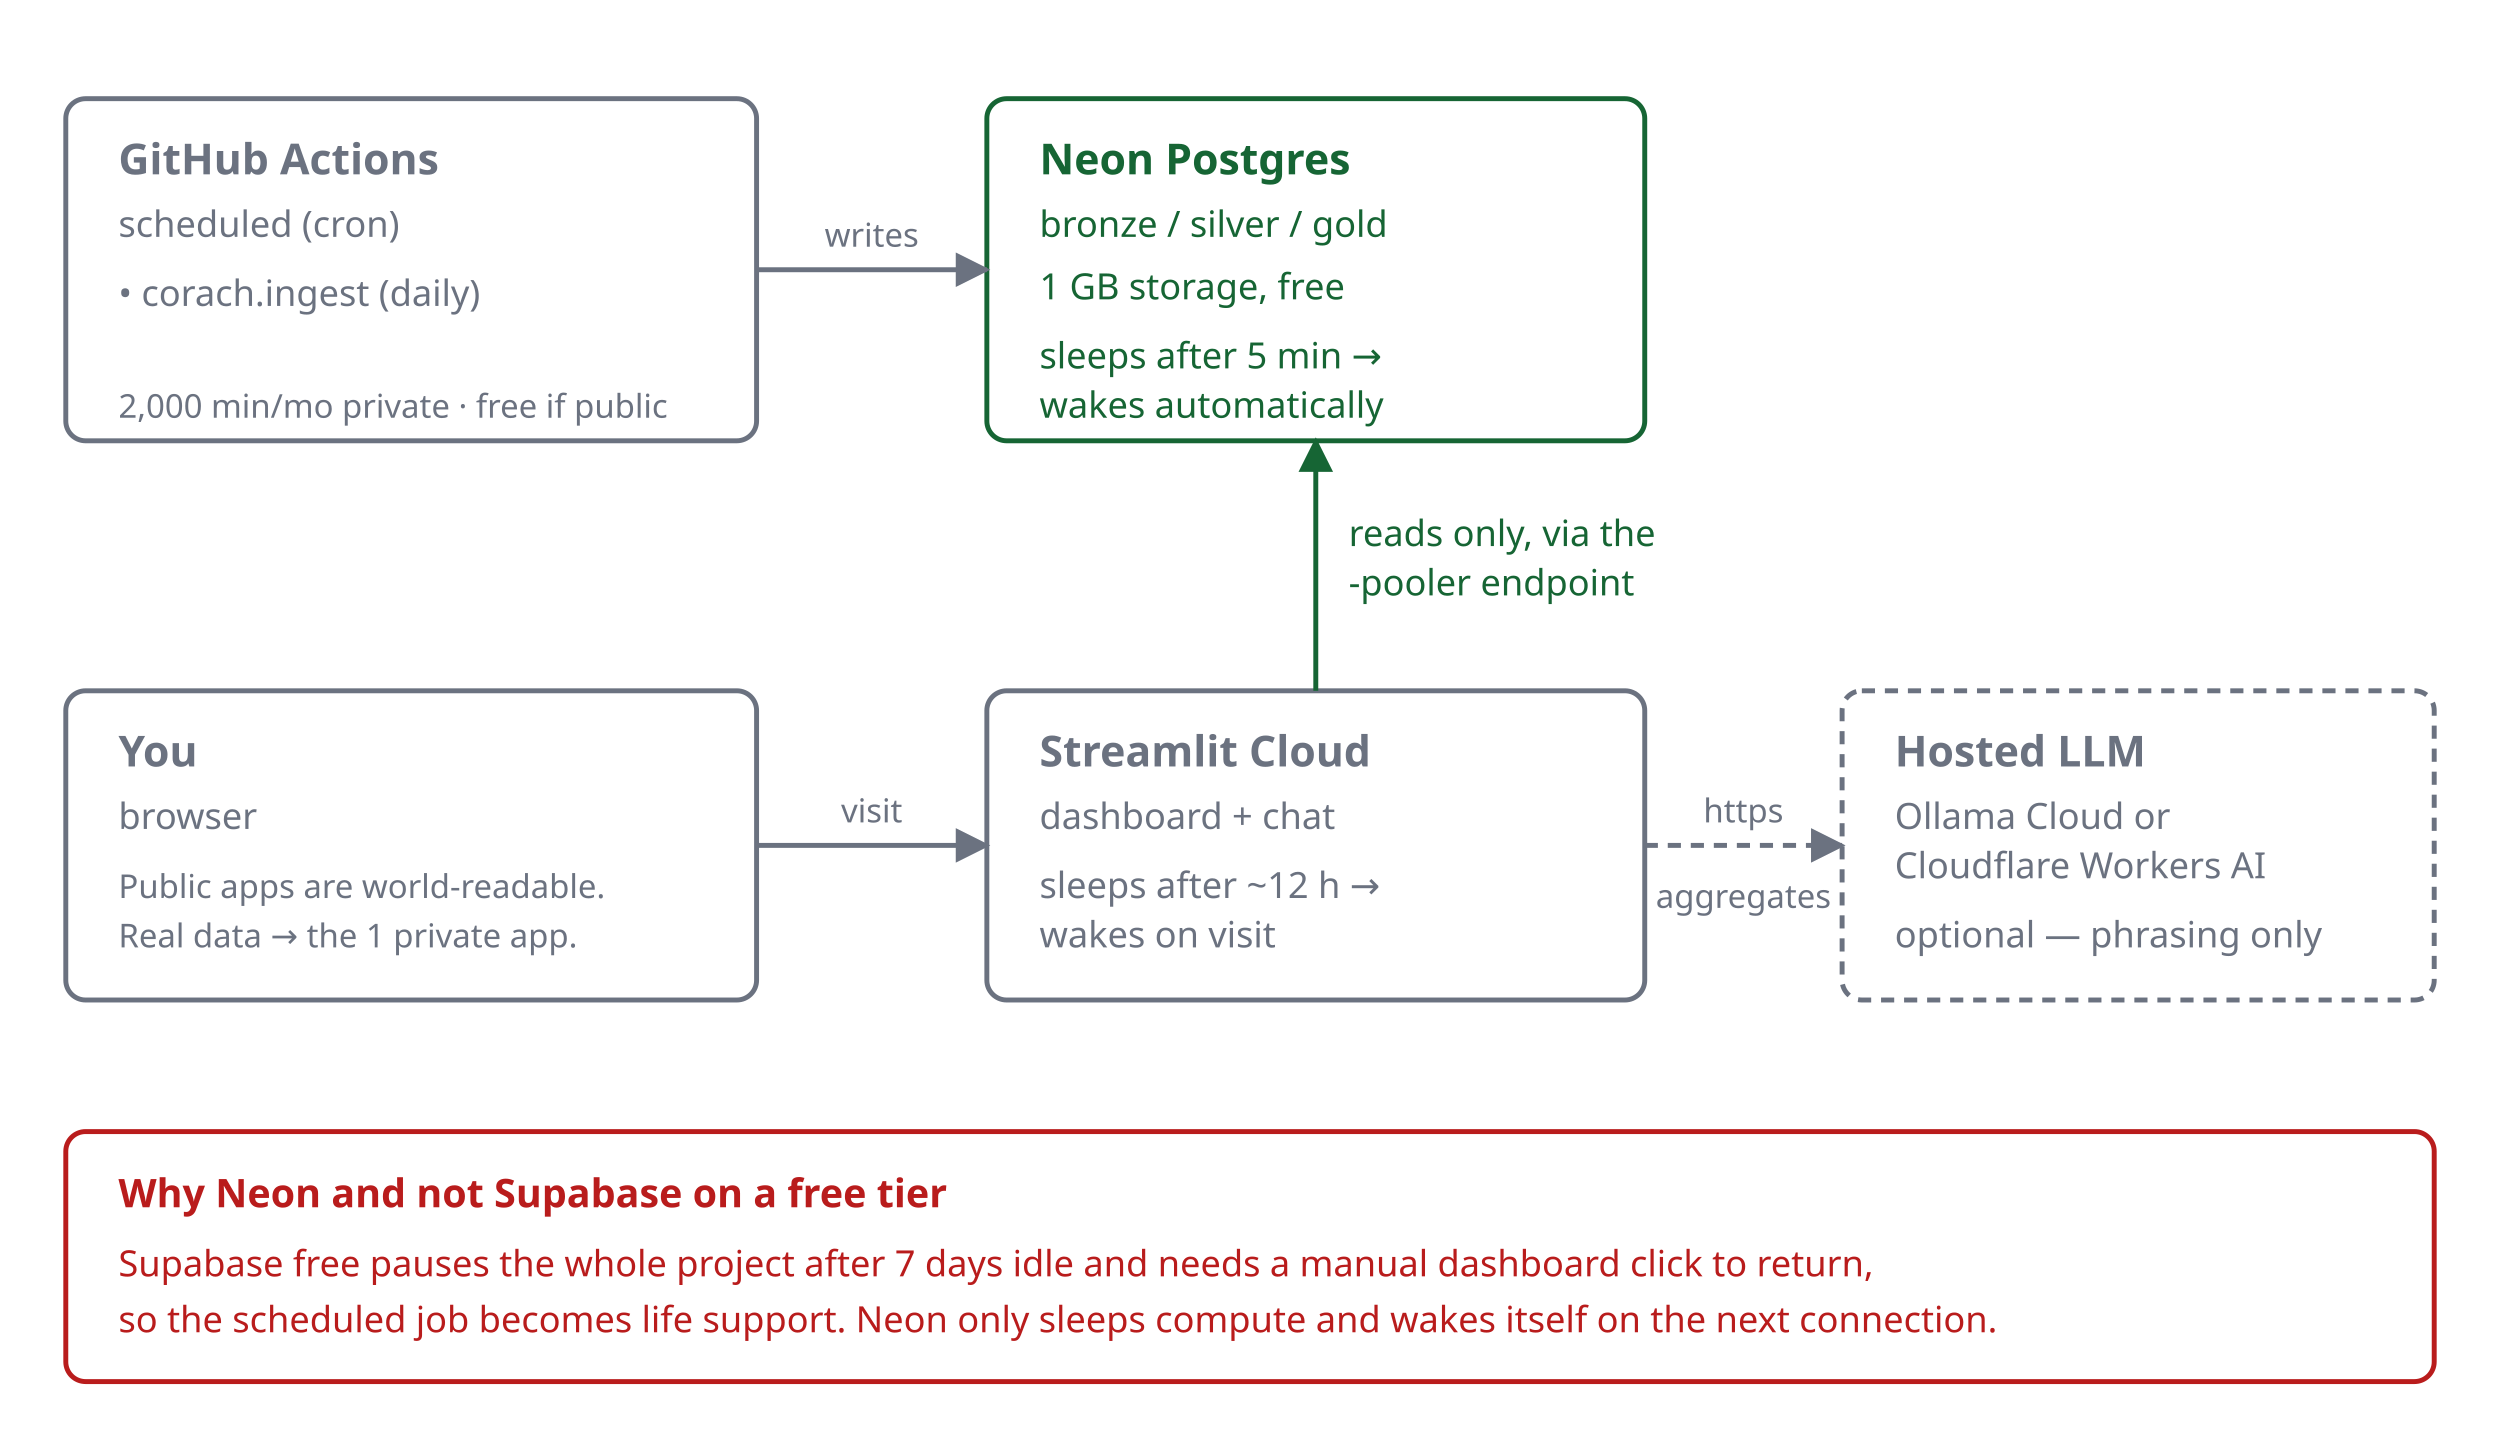
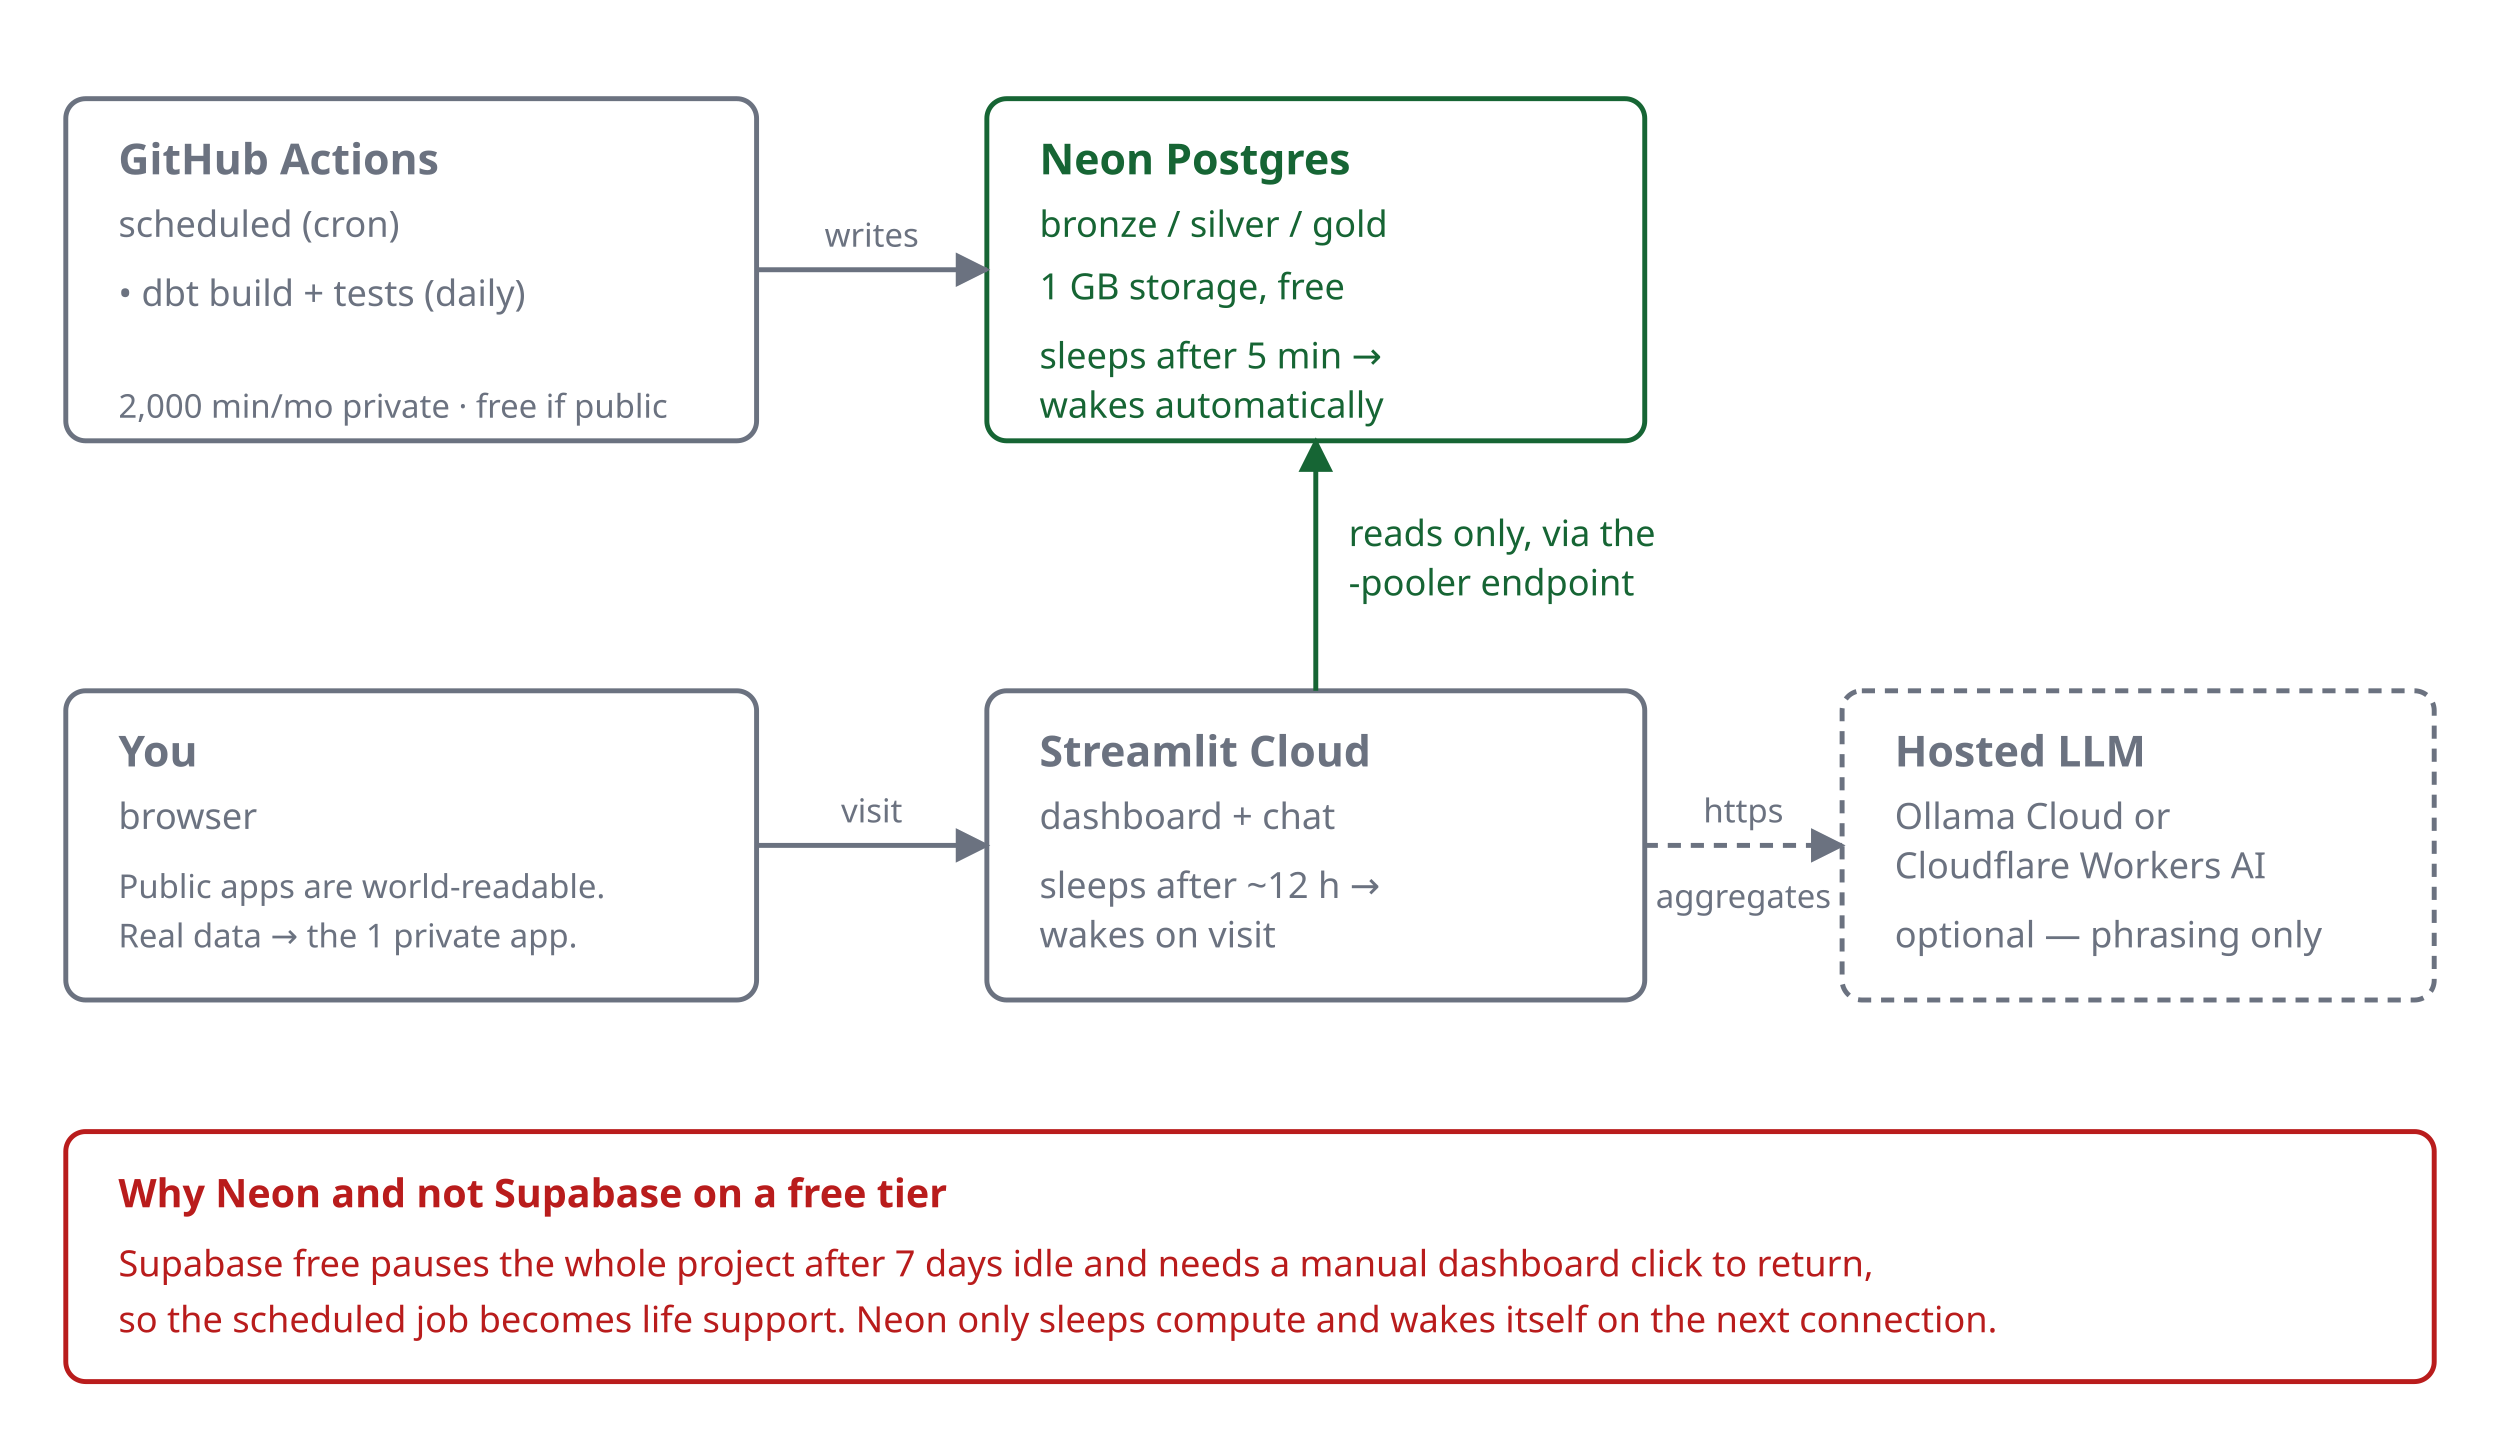
<svg xmlns="http://www.w3.org/2000/svg" viewBox="0 0 760 440" width="760" height="440" role="img" aria-label="All-free deployment: GitHub Actions on a schedule runs ingestion and dbt build against Neon Postgres; Streamlit Community Cloud reads Neon through the pooled endpoint and calls a hosted LLM over https. Neon compute sleeps after 5 minutes and wakes on connect; Streamlit sleeps after 12 hours and wakes on visit; neither needs manual intervention, unlike Supabase which pauses after 7 days and must be unpaused by hand.">
  <defs>
    <marker id="d-ar" viewBox="0 0 10 10" refX="9" refY="5" markerWidth="7" markerHeight="7" orient="auto-start-reverse">
      <path d="M 0 0 L 10 5 L 0 10 z" fill="#6b7280" />
    </marker>
    <marker id="d-ar-green" viewBox="0 0 10 10" refX="9" refY="5" markerWidth="7" markerHeight="7" orient="auto-start-reverse">
      <path d="M 0 0 L 10 5 L 0 10 z" fill="#166534" />
    </marker>
  </defs>
  <rect x="20" y="30" width="210" height="104" rx="6" fill="none" stroke="#6b7280" stroke-width="1.5" />
  <text x="36" y="53" font-family="system-ui,sans-serif" font-size="13" font-weight="600" fill="#6b7280">GitHub Actions</text>
  <text x="36" y="72" font-family="system-ui,sans-serif" font-size="11" fill="#6b7280">scheduled (cron)</text>
-   <text x="36" y="93" font-family="system-ui,sans-serif" font-size="11" fill="#6b7280">• corach.ingest (daily)</text>
+   <text x="36" y="93" font-family="system-ui,sans-serif" font-size="11" fill="#6b7280">• dbt build + tests (daily)</text>
  <text x="36" y="127" font-family="system-ui,sans-serif" font-size="10" fill="#6b7280">2,000 min/mo private · free if public</text>
  <rect x="300" y="30" width="200" height="104" rx="6" fill="none" stroke="#166534" stroke-width="1.5" />
  <text x="316" y="53" font-family="system-ui,sans-serif" font-size="13" font-weight="600" fill="#166534">Neon Postgres</text>
  <text x="316" y="72" font-family="system-ui,sans-serif" font-size="11" fill="#166534">bronze / silver / gold</text>
  <text x="316" y="91" font-family="system-ui,sans-serif" font-size="11" fill="#166534">1 GB storage, free</text>
  <text x="316" y="112" font-family="system-ui,sans-serif" font-size="11" fill="#166534">sleeps after 5 min →</text>
  <text x="316" y="127" font-family="system-ui,sans-serif" font-size="11" fill="#166534">wakes automatically</text>
  <line x1="230" y1="82" x2="300" y2="82" stroke="#6b7280" stroke-width="1.5" marker-end="url(#d-ar)" />
  <text x="265" y="75" text-anchor="middle" font-family="system-ui,sans-serif" font-size="10" fill="#6b7280">writes</text>
  <rect x="300" y="210" width="200" height="94" rx="6" fill="none" stroke="#6b7280" stroke-width="1.5" />
  <text x="316" y="233" font-family="system-ui,sans-serif" font-size="13" font-weight="600" fill="#6b7280">Streamlit Cloud</text>
  <text x="316" y="252" font-family="system-ui,sans-serif" font-size="11" fill="#6b7280">dashboard + chat</text>
  <text x="316" y="273" font-family="system-ui,sans-serif" font-size="11" fill="#6b7280">sleeps after ~12 h →</text>
  <text x="316" y="288" font-family="system-ui,sans-serif" font-size="11" fill="#6b7280">wakes on visit</text>
  <line x1="400" y1="210" x2="400" y2="134" stroke="#166534" stroke-width="1.5" marker-end="url(#d-ar-green)" />
  <text x="410" y="166" font-family="system-ui,sans-serif" font-size="11" fill="#166534">reads only, via the</text>
  <text x="410" y="181" font-family="system-ui,sans-serif" font-size="11" fill="#166534">-pooler endpoint</text>
  <rect x="560" y="210" width="180" height="94" rx="6" fill="none" stroke="#6b7280" stroke-width="1.5" stroke-dasharray="4 3" />
  <text x="576" y="233" font-family="system-ui,sans-serif" font-size="13" font-weight="600" fill="#6b7280">Hosted LLM</text>
  <text x="576" y="252" font-family="system-ui,sans-serif" font-size="11" fill="#6b7280">Ollama Cloud or</text>
  <text x="576" y="267" font-family="system-ui,sans-serif" font-size="11" fill="#6b7280">Cloudflare Workers AI</text>
  <text x="576" y="288" font-family="system-ui,sans-serif" font-size="11" fill="#6b7280">optional — phrasing only</text>
  <line x1="500" y1="257" x2="560" y2="257" stroke="#6b7280" stroke-width="1.5" stroke-dasharray="4 3" marker-end="url(#d-ar)" />
  <text x="530" y="250" text-anchor="middle" font-family="system-ui,sans-serif" font-size="10" fill="#6b7280">https</text>
  <text x="530" y="276" text-anchor="middle" font-family="system-ui,sans-serif" font-size="10" fill="#6b7280">aggregates</text>
  <rect x="20" y="210" width="210" height="94" rx="6" fill="none" stroke="#6b7280" stroke-width="1.5" />
  <text x="36" y="233" font-family="system-ui,sans-serif" font-size="13" font-weight="600" fill="#6b7280">You</text>
  <text x="36" y="252" font-family="system-ui,sans-serif" font-size="11" fill="#6b7280">browser</text>
  <text x="36" y="273" font-family="system-ui,sans-serif" font-size="10" fill="#6b7280">Public apps are world-readable.</text>
  <text x="36" y="288" font-family="system-ui,sans-serif" font-size="10" fill="#6b7280">Real data → the 1 private app.</text>
  <line x1="230" y1="257" x2="300" y2="257" stroke="#6b7280" stroke-width="1.5" marker-end="url(#d-ar)" />
  <text x="265" y="250" text-anchor="middle" font-family="system-ui,sans-serif" font-size="10" fill="#6b7280">visit</text>
  <rect x="20" y="344" width="720" height="76" rx="6" fill="none" stroke="#b91c1c" stroke-width="1.5" />
  <text x="36" y="367" font-family="system-ui,sans-serif" font-size="12" font-weight="600" fill="#b91c1c">Why Neon and not Supabase on a free tier</text>
  <text x="36" y="388" font-family="system-ui,sans-serif" font-size="11" fill="#b91c1c">Supabase free pauses the whole project after 7 days idle and needs a manual dashboard click to return,</text>
  <text x="36" y="405" font-family="system-ui,sans-serif" font-size="11" fill="#b91c1c">so the scheduled job becomes life support. Neon only sleeps compute and wakes itself on the next connection.</text>
</svg>
